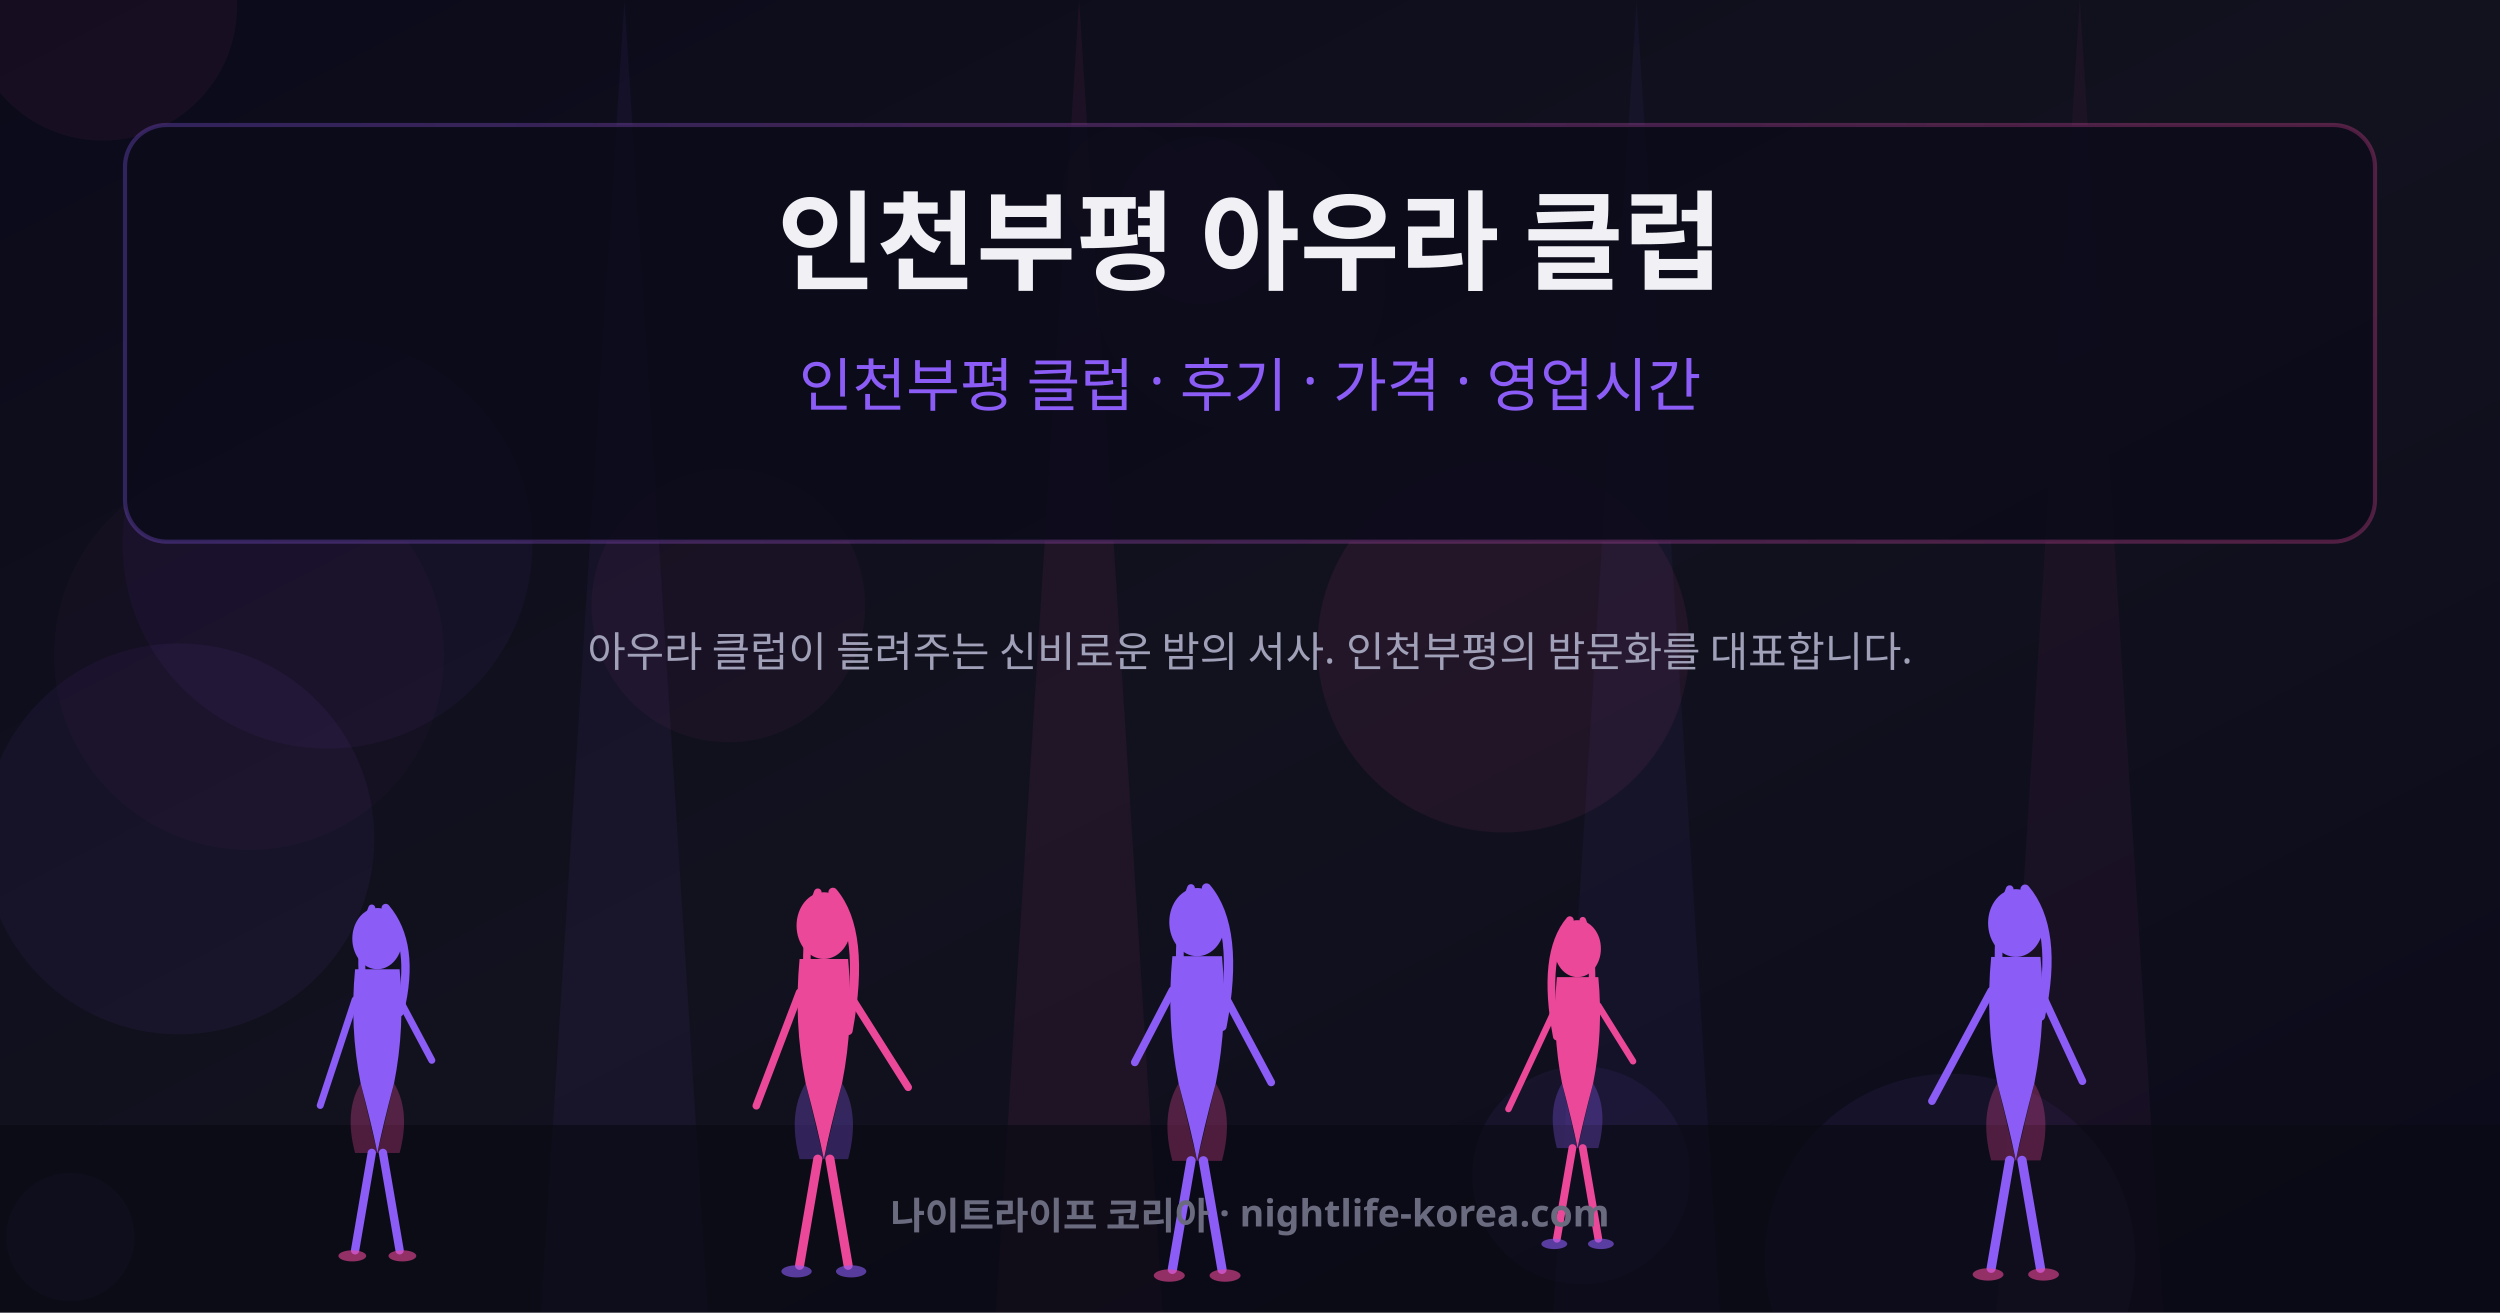
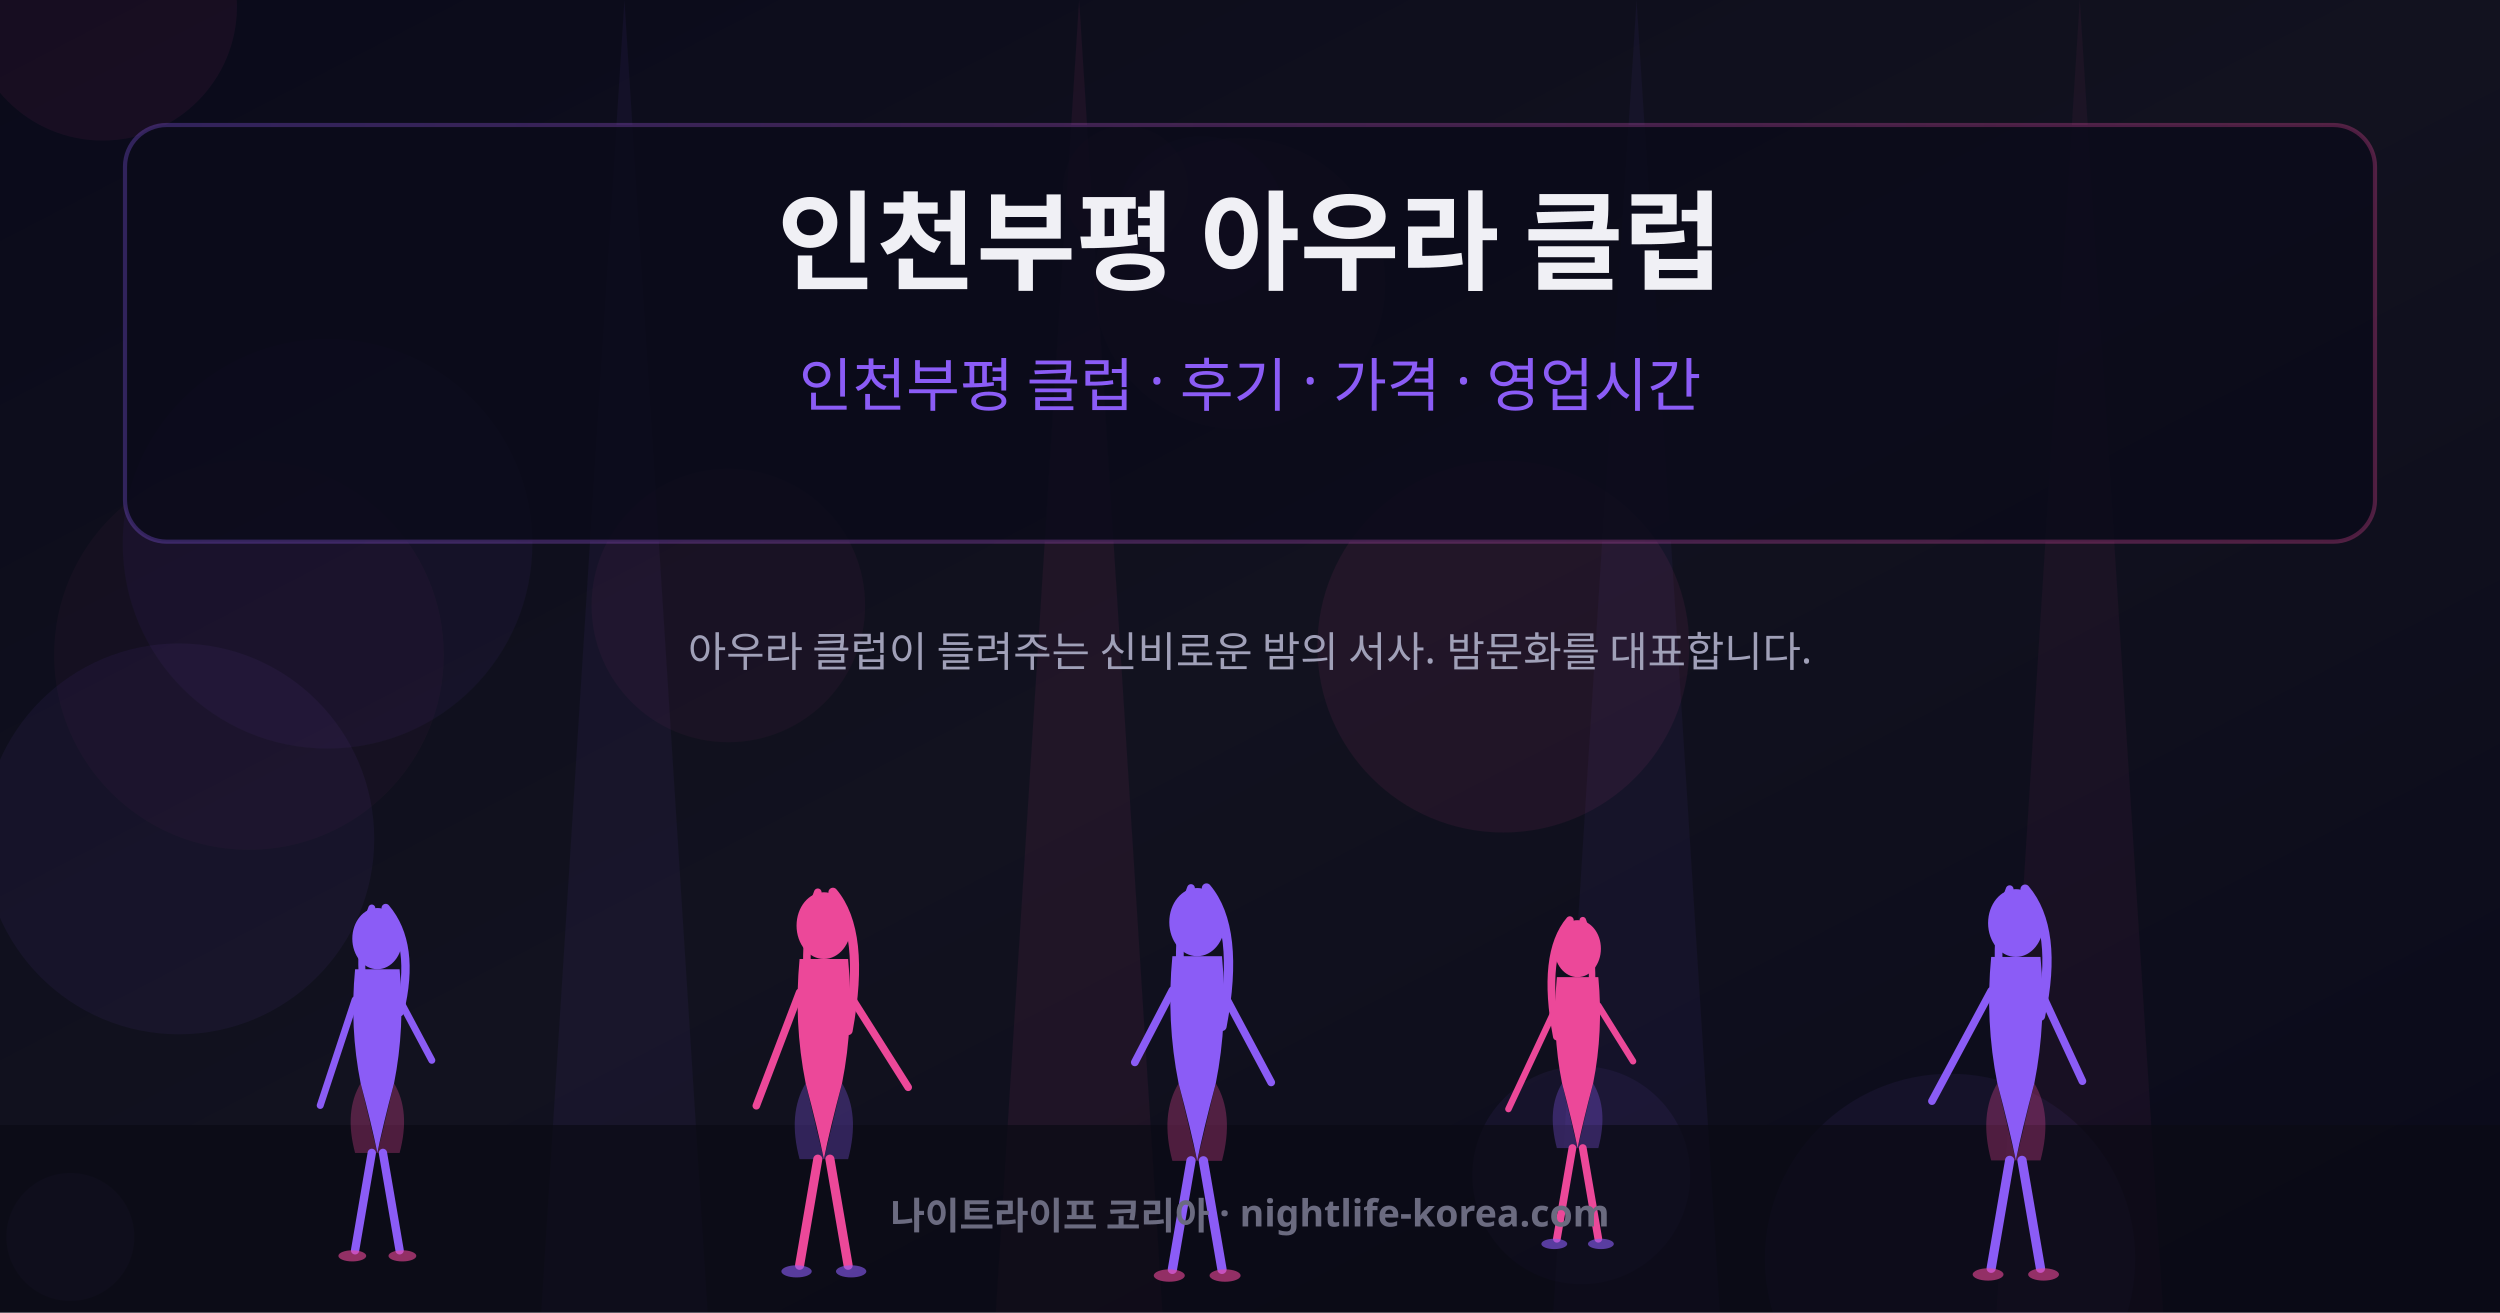
<svg xmlns="http://www.w3.org/2000/svg" viewBox="0 0 1200 630" width="1200" height="630">
  <defs>
    <linearGradient id="ogbg" x1="0%" y1="0%" x2="100%" y2="100%">
      <stop offset="0%" style="stop-color:#0a0a1a" />
      <stop offset="50%" style="stop-color:#12121f" />
      <stop offset="100%" style="stop-color:#0a0a1a" />
    </linearGradient>
    <linearGradient id="ogtxt" x1="0%" y1="0%" x2="100%" y2="0%">
      <stop offset="0%" style="stop-color:#8b5cf6" />
      <stop offset="100%" style="stop-color:#ec4899" />
    </linearGradient>
  </defs>
  <rect width="1200" height="630" fill="url(#ogbg)" />
  <polygon points="299.724,0 259.724,630 339.724,630" fill="#8b5cf6" opacity="0.055" />
  <polygon points="517.978,0 477.978,630 557.978,630" fill="#ec4899" opacity="0.067" />
  <polygon points="785.547,0 745.547,630 825.547,630" fill="#8b5cf6" opacity="0.053" />
  <polygon points="998.298,0 958.298,630 1038.298,630" fill="#ec4899" opacity="0.053" />
  <circle cx="349.6" cy="290.622" r="65.648" fill="#ec4899" opacity="0.045" />
  <circle cx="759.003" cy="564.119" r="52.317" fill="#8b5cf6" opacity="0.07" />
  <circle cx="157.217" cy="260.989" r="98.326" fill="#8b5cf6" opacity="0.047" />
  <circle cx="594.999" cy="136.183" r="69.85" fill="#ec4899" opacity="0.057" />
  <circle cx="540.316" cy="90.5" r="30.111" fill="#ec4899" opacity="0.052" />
  <circle cx="85.83" cy="402.662" r="93.795" fill="#8b5cf6" opacity="0.06" />
  <circle cx="119.492" cy="314.384" r="93.519" fill="#ec4899" opacity="0.033" />
  <circle cx="721.604" cy="310.341" r="89.27" fill="#ec4899" opacity="0.072" />
  <circle cx="33.769" cy="593.727" r="30.694" fill="#8b5cf6" opacity="0.078" />
  <circle cx="49.299" cy="3.023" r="64.449" fill="#ec4899" opacity="0.059" />
  <circle cx="576.629" cy="105.734" r="40.303" fill="#8b5cf6" opacity="0.044" />
  <circle cx="936.024" cy="604.284" r="88.877" fill="#8b5cf6" opacity="0.063" />
  <rect x="0" y="540" width="1200" height="90" fill="#0a0a14" opacity="0.7" />
  <g transform="translate(181.1272,520) scale(1.335747)">
    <ellipse cx="0" cy="-52" rx="9" ry="11" fill="#8b5cf6" />
    <path d="M3,-63 Q14,-50 8,-25.541" stroke="#8b5cf6" stroke-width="3" fill="none" stroke-linecap="round" />
    <path d="M-2,-63 Q-8,-48 -4,-28.541" stroke="#8b5cf6" stroke-width="2.5" fill="none" stroke-linecap="round" />
    <path d="M-8,-41 Q-10,-20 -6,0 Q-2,15 0,25 Q2,15 6,0 Q10,-20 8,-41 Z" fill="#8b5cf6" />
    <path d="M-6,0 Q-12,10 -8,25 L0,25 Z" fill="#ec4899" opacity="0.3" />
    <path d="M6,0 Q12,10 8,25 L0,25 Z" fill="#ec4899" opacity="0.3" />
    <line x1="-2" y1="25" x2="-8" y2="60" stroke="#8b5cf6" stroke-width="3" stroke-linecap="round" />
    <line x1="2" y1="25" x2="8" y2="60" stroke="#8b5cf6" stroke-width="3" stroke-linecap="round" />
    <ellipse cx="-9" cy="62" rx="5" ry="2" fill="#ec4899" opacity="0.6" />
    <ellipse cx="9" cy="62" rx="5" ry="2" fill="#ec4899" opacity="0.6" />
    <line x1="-8" y1="-30" x2="-20.529" y2="7.949" stroke="#8b5cf6" stroke-width="2.5" stroke-linecap="round" />
    <line x1="8" y1="-30" x2="19.575" y2="-8.274" stroke="#8b5cf6" stroke-width="2.5" stroke-linecap="round" />
  </g>
  <g transform="translate(395.4469,520) scale(1.455735)">
    <ellipse cx="0" cy="-52" rx="9" ry="11" fill="#ec4899" />
    <path d="M3,-63 Q14,-50 8,-17.397" stroke="#ec4899" stroke-width="3" fill="none" stroke-linecap="round" />
    <path d="M-2,-63 Q-8,-48 -4,-20.397" stroke="#ec4899" stroke-width="2.5" fill="none" stroke-linecap="round" />
    <path d="M-8,-41 Q-10,-20 -6,0 Q-2,15 0,25 Q2,15 6,0 Q10,-20 8,-41 Z" fill="#ec4899" />
    <path d="M-6,0 Q-12,10 -8,25 L0,25 Z" fill="#8b5cf6" opacity="0.3" />
    <path d="M6,0 Q12,10 8,25 L0,25 Z" fill="#8b5cf6" opacity="0.3" />
    <line x1="-2" y1="25" x2="-8" y2="60" stroke="#ec4899" stroke-width="3" stroke-linecap="round" />
    <line x1="2" y1="25" x2="8" y2="60" stroke="#ec4899" stroke-width="3" stroke-linecap="round" />
    <ellipse cx="-9" cy="62" rx="5" ry="2" fill="#8b5cf6" opacity="0.6" />
    <ellipse cx="9" cy="62" rx="5" ry="2" fill="#8b5cf6" opacity="0.6" />
    <line x1="-8" y1="-30" x2="-22.267" y2="7.399" stroke="#ec4899" stroke-width="2.5" stroke-linecap="round" />
    <line x1="8" y1="-30" x2="27.809" y2="1.31" stroke="#ec4899" stroke-width="2.5" stroke-linecap="round" />
  </g>
  <g transform="translate(574.646,520) scale(1.488116)">
    <ellipse cx="0" cy="-52" rx="9" ry="11" fill="#8b5cf6" />
    <path d="M3,-63 Q14,-50 8,-18.372" stroke="#8b5cf6" stroke-width="3" fill="none" stroke-linecap="round" />
    <path d="M-2,-63 Q-8,-48 -4,-21.372" stroke="#8b5cf6" stroke-width="2.5" fill="none" stroke-linecap="round" />
    <path d="M-8,-41 Q-10,-20 -6,0 Q-2,15 0,25 Q2,15 6,0 Q10,-20 8,-41 Z" fill="#8b5cf6" />
    <path d="M-6,0 Q-12,10 -8,25 L0,25 Z" fill="#ec4899" opacity="0.3" />
    <path d="M6,0 Q12,10 8,25 L0,25 Z" fill="#ec4899" opacity="0.3" />
    <line x1="-2" y1="25" x2="-8" y2="60" stroke="#8b5cf6" stroke-width="3" stroke-linecap="round" />
    <line x1="2" y1="25" x2="8" y2="60" stroke="#8b5cf6" stroke-width="3" stroke-linecap="round" />
    <ellipse cx="-9" cy="62" rx="5" ry="2" fill="#ec4899" opacity="0.6" />
    <ellipse cx="9" cy="62" rx="5" ry="2" fill="#ec4899" opacity="0.6" />
    <line x1="-8" y1="-30" x2="-20.114" y2="-6.768" stroke="#8b5cf6" stroke-width="2.5" stroke-linecap="round" />
    <line x1="8" y1="-30" x2="23.871" y2="-0.304" stroke="#8b5cf6" stroke-width="2.5" stroke-linecap="round" />
  </g>
  <g transform="translate(757.2447,520) scale(1.243204)">
    <ellipse cx="0" cy="-52" rx="9" ry="11" fill="#ec4899" />
    <path d="M-3,-63 Q-14,-50 -8,-18.078" stroke="#ec4899" stroke-width="3" fill="none" stroke-linecap="round" />
    <path d="M2,-63 Q8,-48 4,-21.078" stroke="#ec4899" stroke-width="2.5" fill="none" stroke-linecap="round" />
    <path d="M-8,-41 Q-10,-20 -6,0 Q-2,15 0,25 Q2,15 6,0 Q10,-20 8,-41 Z" fill="#ec4899" />
    <path d="M-6,0 Q-12,10 -8,25 L0,25 Z" fill="#8b5cf6" opacity="0.3" />
    <path d="M6,0 Q12,10 8,25 L0,25 Z" fill="#8b5cf6" opacity="0.3" />
    <line x1="-2" y1="25" x2="-8" y2="60" stroke="#ec4899" stroke-width="3" stroke-linecap="round" />
    <line x1="2" y1="25" x2="8" y2="60" stroke="#ec4899" stroke-width="3" stroke-linecap="round" />
    <ellipse cx="-9" cy="62" rx="5" ry="2" fill="#8b5cf6" opacity="0.6" />
    <ellipse cx="9" cy="62" rx="5" ry="2" fill="#8b5cf6" opacity="0.6" />
    <line x1="-8" y1="-30" x2="-26.703" y2="9.926" stroke="#ec4899" stroke-width="2.5" stroke-linecap="round" />
    <line x1="8" y1="-30" x2="21.405" y2="-8.516" stroke="#ec4899" stroke-width="2.5" stroke-linecap="round" />
  </g>
  <g transform="translate(967.5993,520) scale(1.479552)">
    <ellipse cx="0" cy="-52" rx="9" ry="11" fill="#8b5cf6" />
    <path d="M3,-63 Q14,-50 8,-21.788" stroke="#8b5cf6" stroke-width="3" fill="none" stroke-linecap="round" />
    <path d="M-2,-63 Q-8,-48 -4,-24.788" stroke="#8b5cf6" stroke-width="2.5" fill="none" stroke-linecap="round" />
    <path d="M-8,-41 Q-10,-20 -6,0 Q-2,15 0,25 Q2,15 6,0 Q10,-20 8,-41 Z" fill="#8b5cf6" />
    <path d="M-6,0 Q-12,10 -8,25 L0,25 Z" fill="#ec4899" opacity="0.3" />
    <path d="M6,0 Q12,10 8,25 L0,25 Z" fill="#ec4899" opacity="0.3" />
    <line x1="-2" y1="25" x2="-8" y2="60" stroke="#8b5cf6" stroke-width="3" stroke-linecap="round" />
    <line x1="2" y1="25" x2="8" y2="60" stroke="#8b5cf6" stroke-width="3" stroke-linecap="round" />
    <ellipse cx="-9" cy="62" rx="5" ry="2" fill="#ec4899" opacity="0.6" />
    <ellipse cx="9" cy="62" rx="5" ry="2" fill="#ec4899" opacity="0.6" />
    <line x1="-8" y1="-30" x2="-27.211" y2="5.765" stroke="#8b5cf6" stroke-width="2.5" stroke-linecap="round" />
    <line x1="8" y1="-30" x2="21.596" y2="-0.707" stroke="#8b5cf6" stroke-width="2.5" stroke-linecap="round" />
  </g>
  <rect x="60" y="60" width="1080" height="200" rx="20" fill="#0a0a1a" opacity="0.85" />
  <rect x="60" y="60" width="1080" height="200" rx="20" fill="none" stroke="url(#ogtxt)" stroke-width="2" opacity="0.3" />
  <text x="600" y="135" text-anchor="middle" font-family="'Noto Sans KR',sans-serif" font-size="52" font-weight="800" fill="#f0f0f5">인천부평 아우라 클럽</text>
  <text x="600" y="195" text-anchor="middle" font-family="'Noto Sans KR',sans-serif" font-size="28" font-weight="500" fill="#8b5cf6">인천부평 클럽 · 후기 · 가격 · 영업시간</text>
  <rect x="60" y="290" width="auto" height="40" rx="20" fill="#8b5cf6" opacity="0.15" />
-   <text x="600" y="320" text-anchor="middle" font-family="'Noto Sans KR',sans-serif" font-size="20" fill="#a0a0b8">아우라 클럽이 들려주는 신비로운 밤의 서사. 인천부평의 밤문화를 대표합니다.</text>
+   <text x="600" y="320" text-anchor="middle" font-family="'Noto Sans KR',sans-serif" font-size="20" fill="#a0a0b8">아우라 클럽이 들려주는 신비로운 밤의 서사. 밤문화를 대표합니다.</text>
  <text x="600" y="590" text-anchor="middle" font-family="'Noto Sans KR',sans-serif" font-size="18" font-weight="600" fill="#6b6b80">나이트라이프 코리아 · nightlife-korea.com</text>
</svg>
